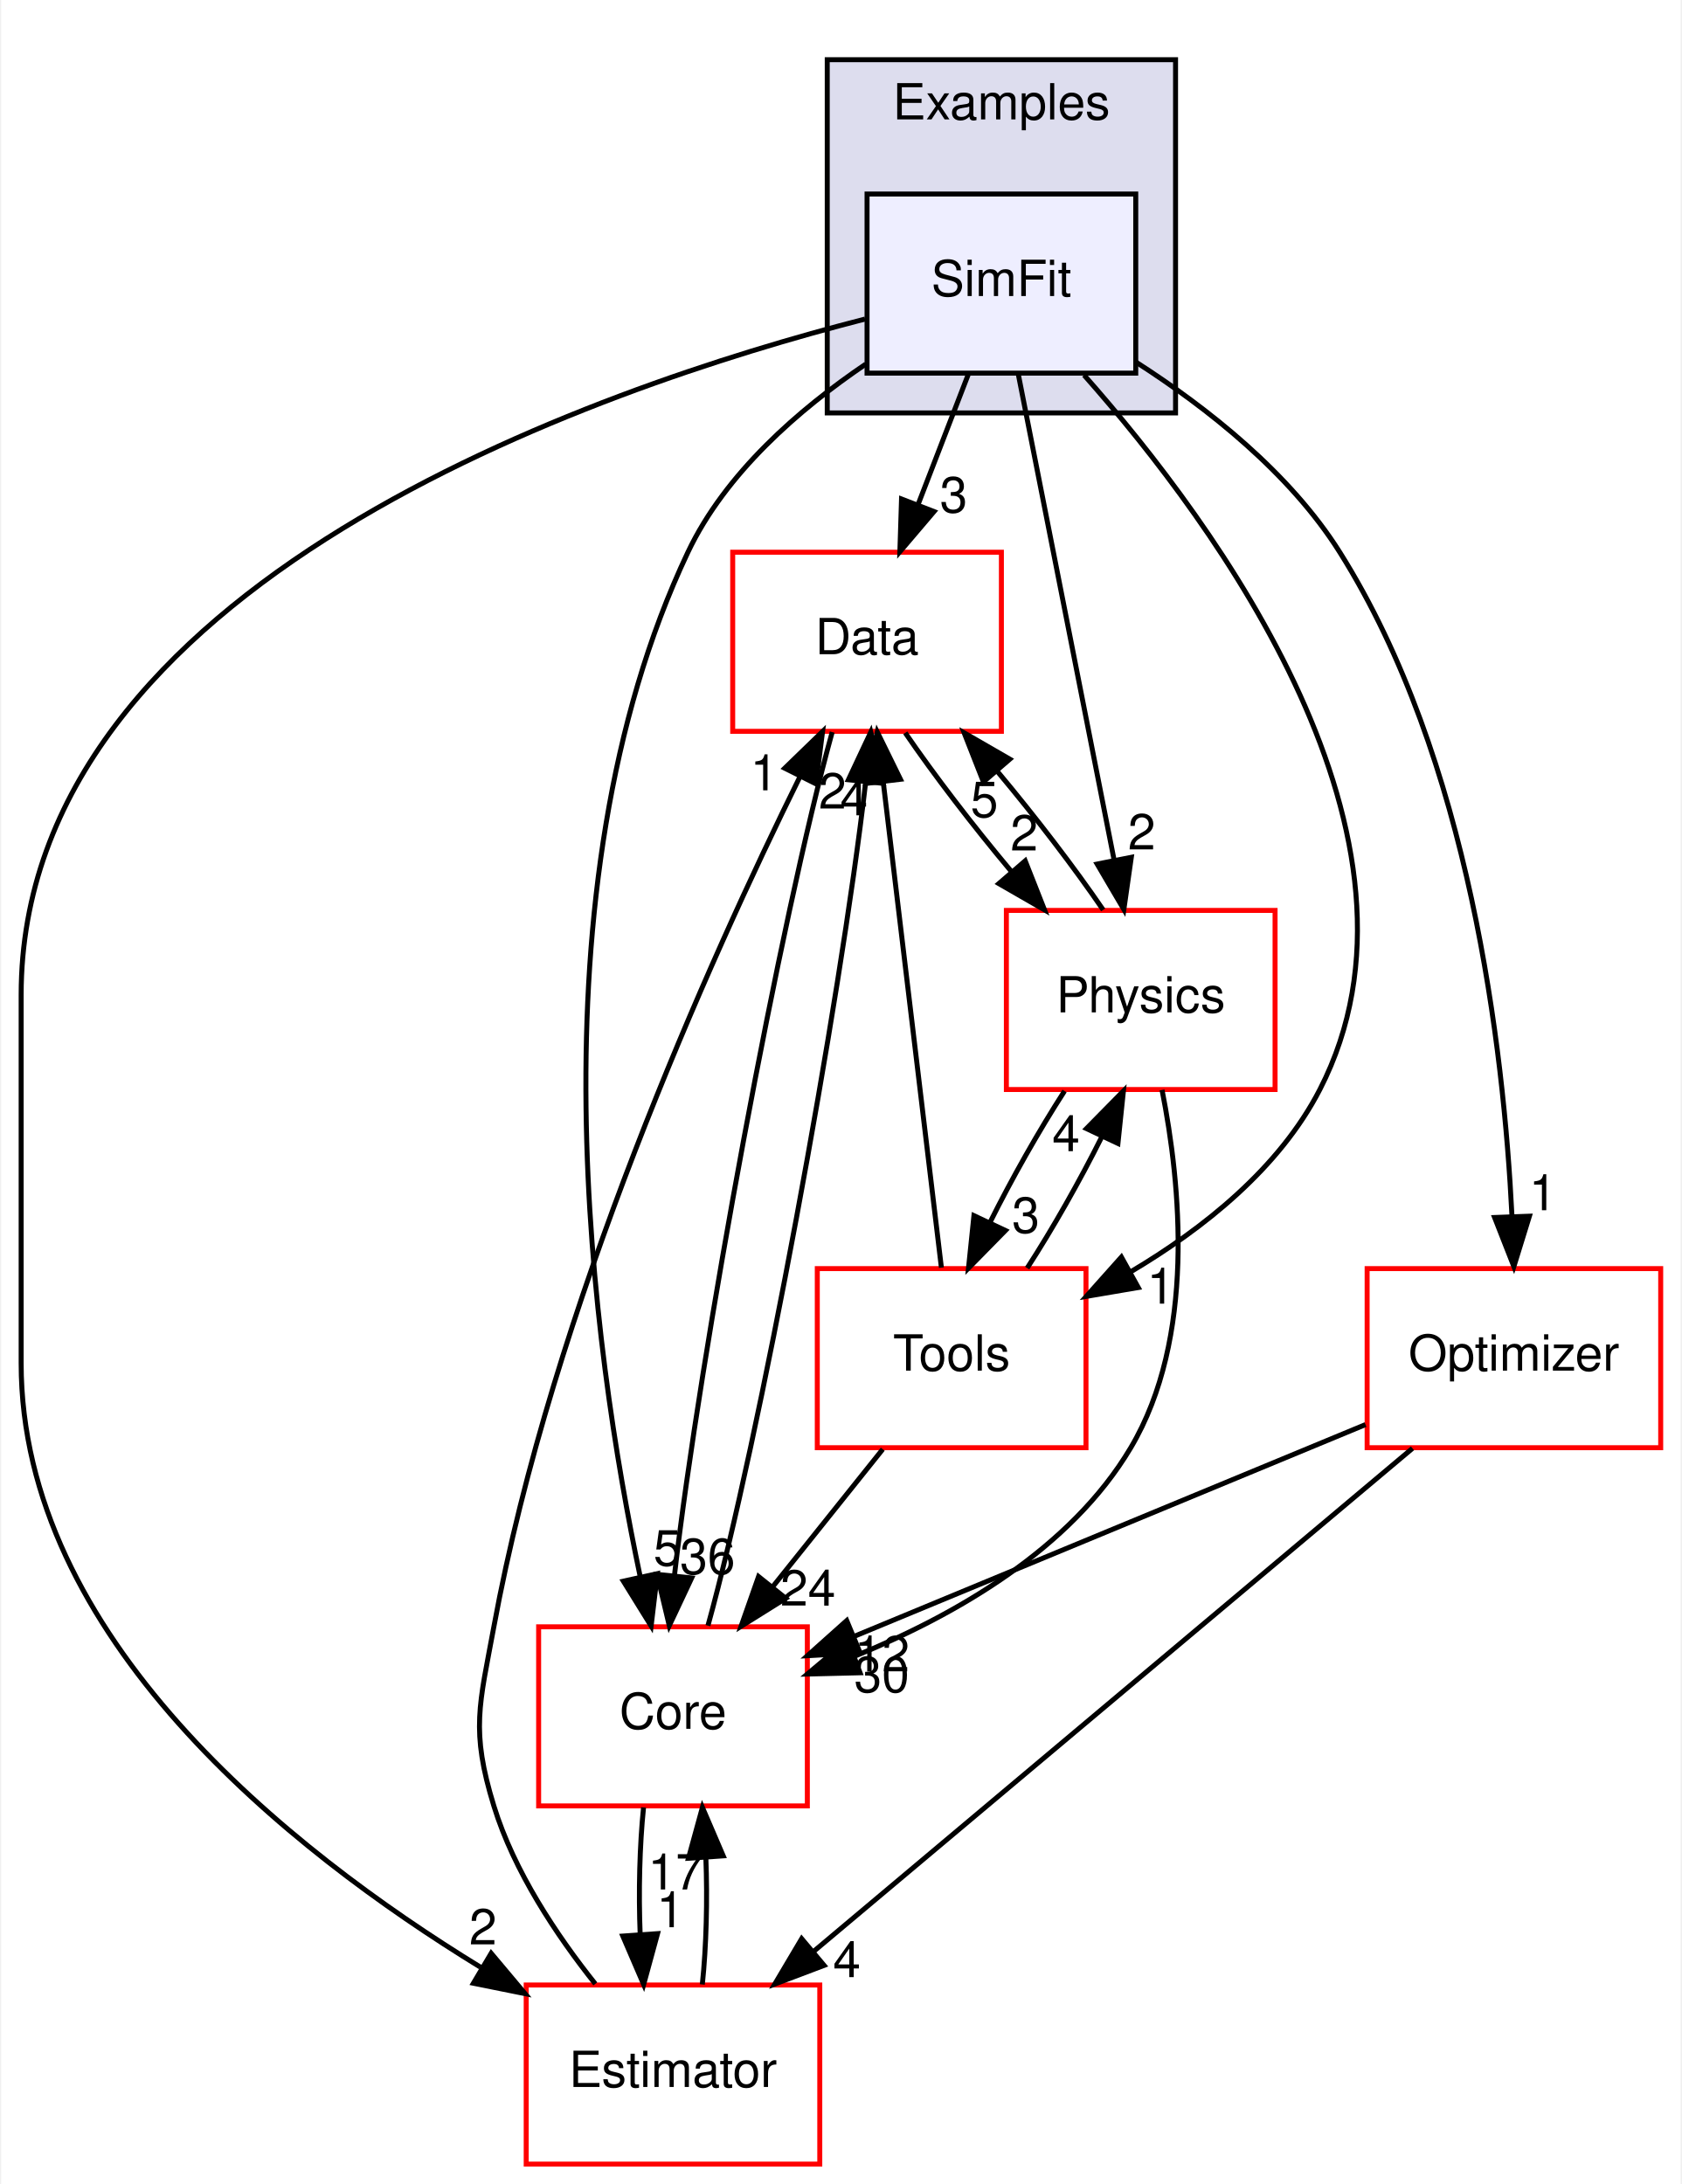
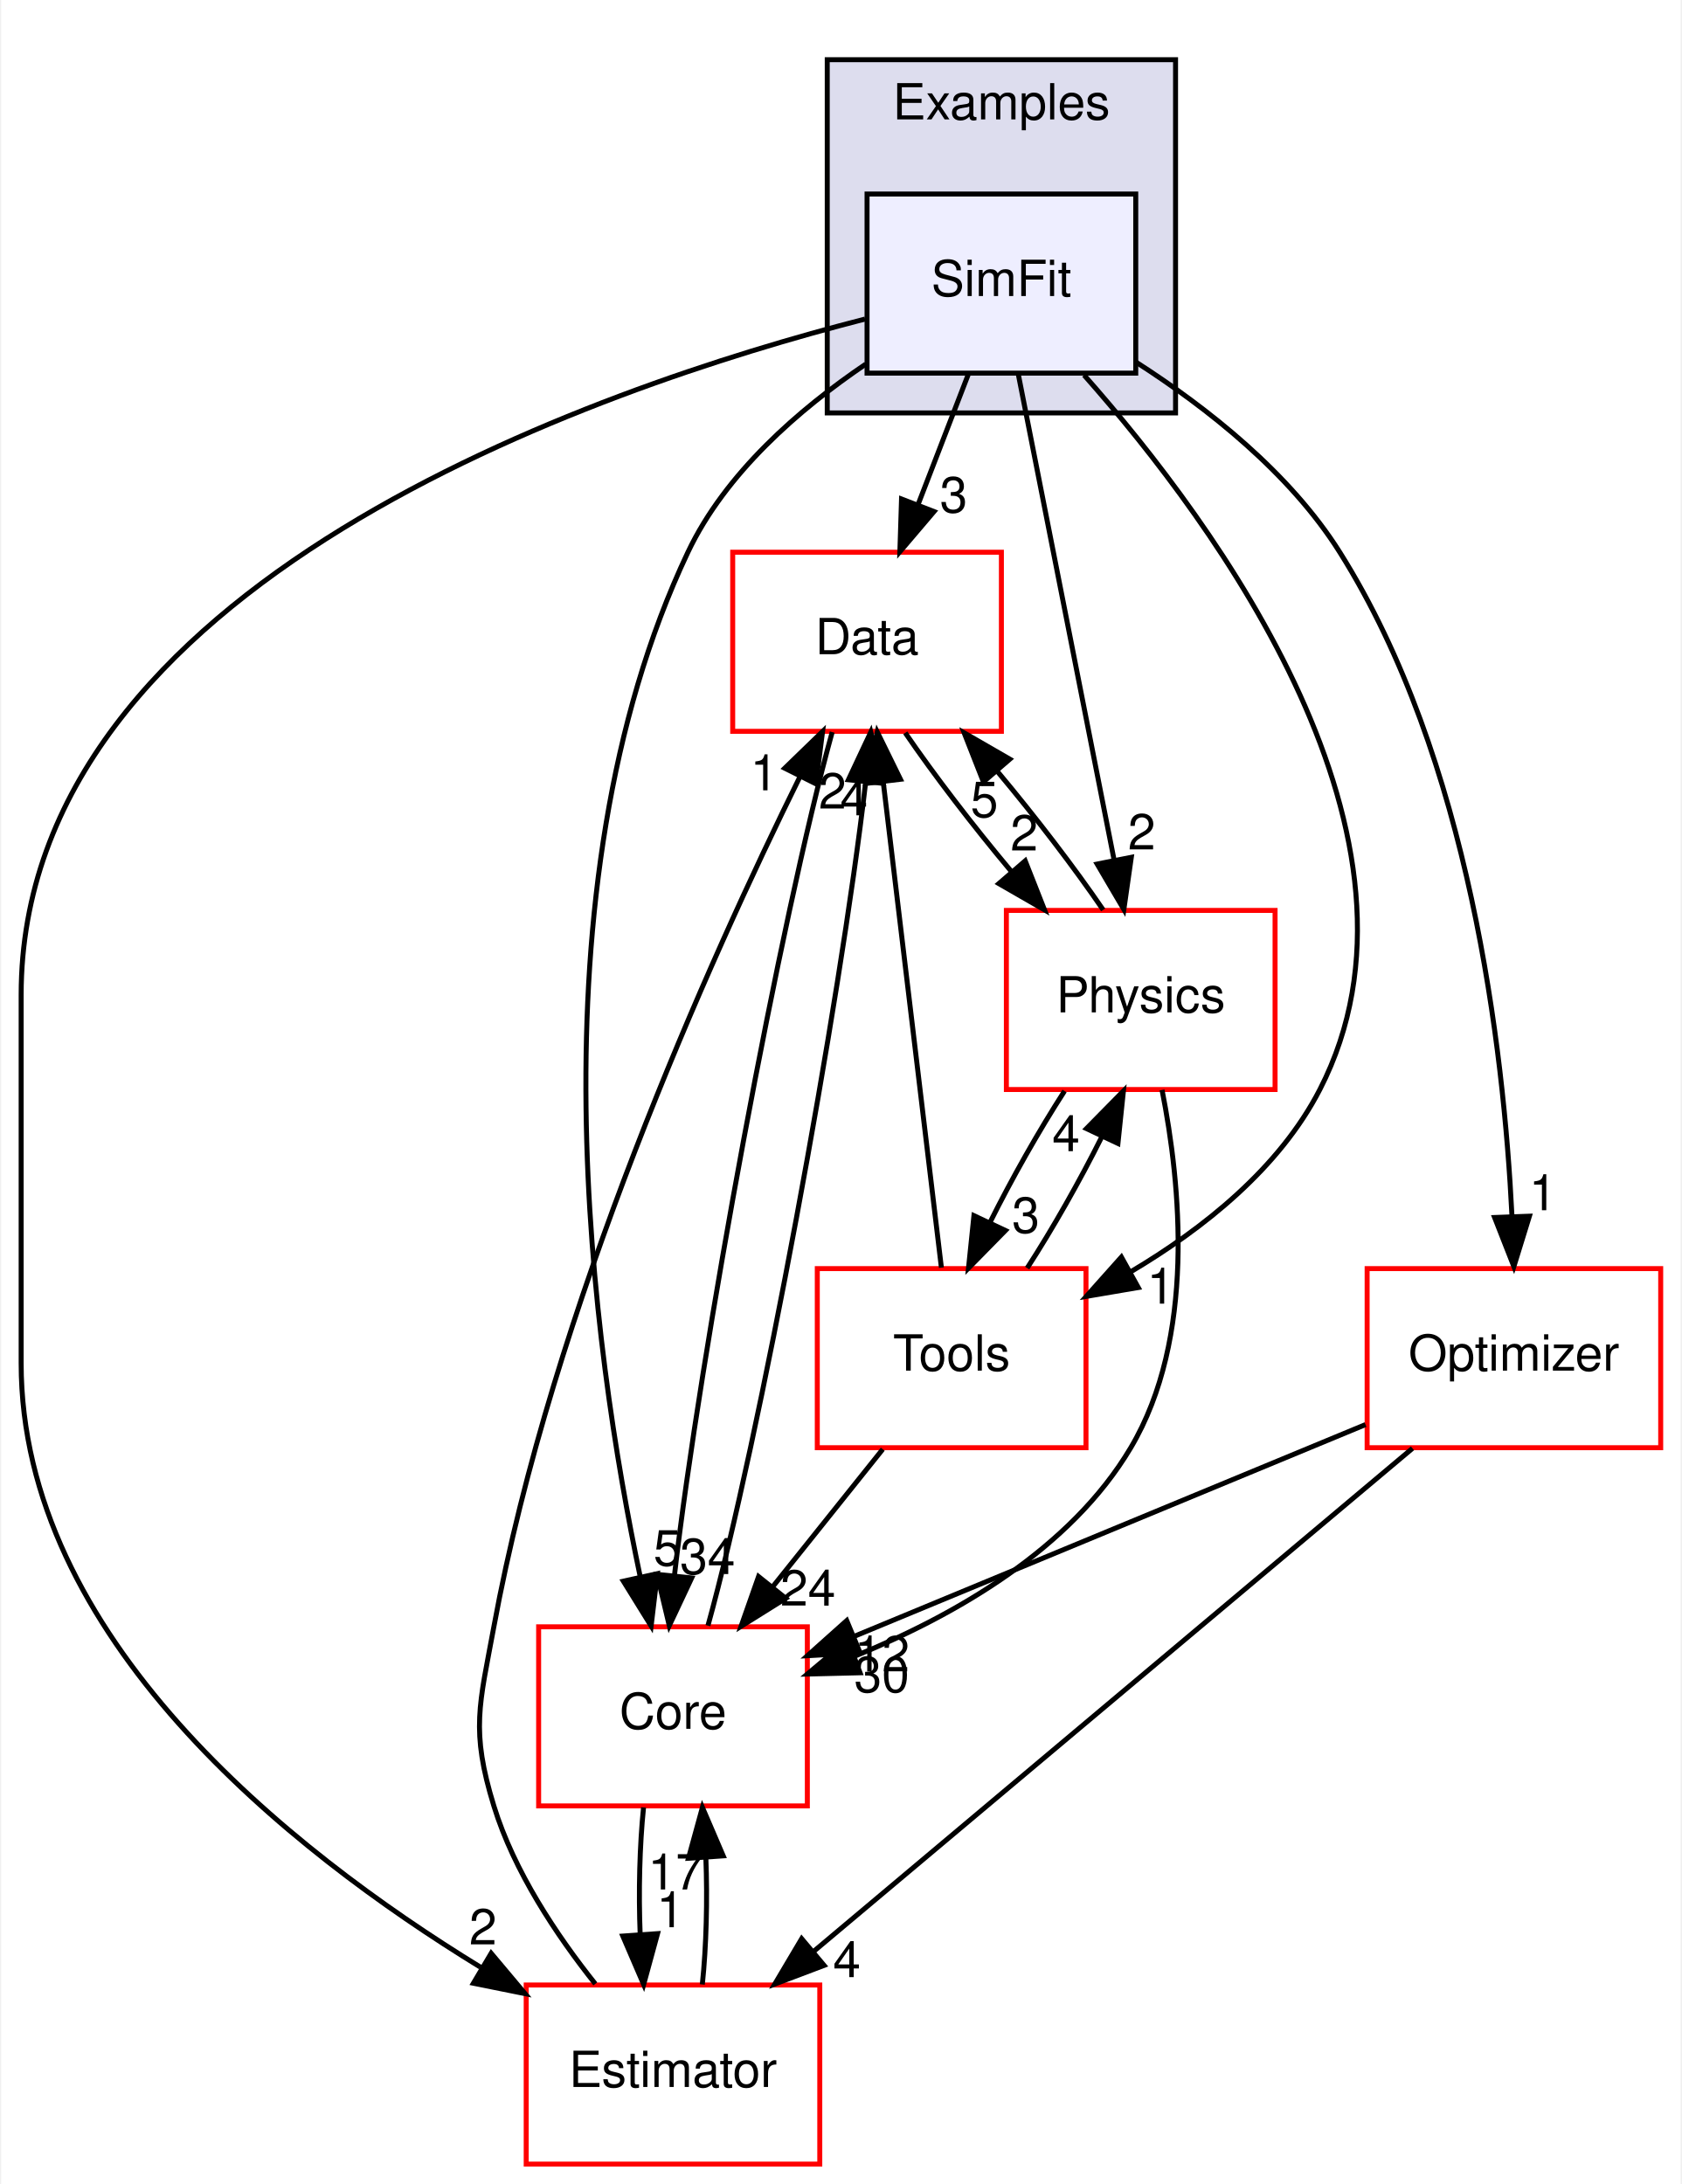
<svg xmlns="http://www.w3.org/2000/svg" xmlns:xlink="http://www.w3.org/1999/xlink" width="338pt" height="439pt" viewBox="0.00 0.00 337.50 439.00">
  <g id="graph0" class="graph" transform="scale(1 1) rotate(0) translate(4 435)">
    <polygon fill="white" stroke="none" points="-4,4 -4,-435 333.5,-435 333.5,4 -4,4" />
    <g id="clust1" class="cluster">
      <g id="a_clust1">
        <a xlink:href="dir_03680f297d755c096b0a1ead13ee12b7.html" target="_top" xlink:title="Examples">
          <polygon fill="#ddddee" stroke="black" points="162,-352 162,-423 232,-423 232,-352 162,-352" />
          <text text-anchor="middle" x="197" y="-411" font-family="Helvetica,sans-Serif" font-size="10.00">Examples</text>
        </a>
      </g>
    </g>
    <g id="node1" class="node">
      <g id="a_node1">
        <a xlink:href="dir_f027470ebaaffe758102519531280f91.html" target="_top" xlink:title="SimFit">
          <polygon fill="#eeeeff" stroke="black" points="224,-396 170,-396 170,-360 224,-360 224,-396" />
          <text text-anchor="middle" x="197" y="-375.5" font-family="Helvetica,sans-Serif" font-size="10.00">SimFit</text>
        </a>
      </g>
    </g>
    <g id="node2" class="node">
      <g id="a_node2">
        <a xlink:href="dir_e3d743d0ec9b4013b28b5d69101bc7fb.html" target="_top" xlink:title="Data">
          <polygon fill="white" stroke="red" points="197,-324 143,-324 143,-288 197,-288 197,-324" />
          <text text-anchor="middle" x="170" y="-303.5" font-family="Helvetica,sans-Serif" font-size="10.00">Data</text>
        </a>
      </g>
    </g>
    <g id="edge1" class="edge">
      <path fill="none" stroke="black" d="M190.326,-359.697C187.285,-351.813 183.617,-342.304 180.239,-333.546" />
      <polygon fill="black" stroke="black" points="183.462,-332.175 176.597,-324.104 176.931,-334.694 183.462,-332.175" />
      <g id="a_edge1-headlabel">
        <a xlink:href="dir_000011_000002.html" target="_top" xlink:title="3">
          <text text-anchor="middle" x="187.404" y="-332.007" font-family="Helvetica,sans-Serif" font-size="10.00">3</text>
        </a>
      </g>
    </g>
    <g id="node3" class="node">
      <g id="a_node3">
        <a xlink:href="dir_fd3a82303f5206df56505f8b5712131f.html" target="_top" xlink:title="Physics">
          <polygon fill="white" stroke="red" points="252,-252 198,-252 198,-216 252,-216 252,-252" />
          <text text-anchor="middle" x="225" y="-231.5" font-family="Helvetica,sans-Serif" font-size="10.00">Physics</text>
        </a>
      </g>
    </g>
    <g id="edge2" class="edge">
      <path fill="none" stroke="black" d="M200.377,-359.871C205.171,-335.564 213.993,-290.819 219.673,-262.013" />
      <polygon fill="black" stroke="black" points="223.11,-262.677 221.611,-252.189 216.242,-261.323 223.11,-262.677" />
      <g id="a_edge2-headlabel">
        <a xlink:href="dir_000011_000015.html" target="_top" xlink:title="2">
          <text text-anchor="middle" x="225.2" y="-264.253" font-family="Helvetica,sans-Serif" font-size="10.00">2</text>
        </a>
      </g>
    </g>
    <g id="node4" class="node">
      <g id="a_node4">
        <a xlink:href="dir_c6310732a22f63c0c2fc5595561e68f1.html" target="_top" xlink:title="Core">
          <polygon fill="white" stroke="red" points="158,-108 104,-108 104,-72 158,-72 158,-108" />
          <text text-anchor="middle" x="131" y="-87.5" font-family="Helvetica,sans-Serif" font-size="10.00">Core</text>
        </a>
      </g>
    </g>
    <g id="edge3" class="edge">
      <path fill="none" stroke="black" d="M169.746,-361.815C156.36,-352.746 141.522,-339.89 134,-324 101.71,-255.791 114.886,-163.267 124.412,-118.084" />
      <polygon fill="black" stroke="black" points="127.863,-118.686 126.608,-108.166 121.029,-117.173 127.863,-118.686" />
      <g id="a_edge3-headlabel">
        <a xlink:href="dir_000011_000000.html" target="_top" xlink:title="5">
          <text text-anchor="middle" x="129.859" y="-120.31" font-family="Helvetica,sans-Serif" font-size="10.00">5</text>
        </a>
      </g>
    </g>
    <g id="node5" class="node">
      <g id="a_node5">
        <a xlink:href="dir_82ba6d9578c5e1685169ac2984cb18ca.html" target="_top" xlink:title="Estimator">
          <polygon fill="white" stroke="red" points="160.5,-36 101.5,-36 101.5,-0 160.5,-0 160.5,-36" />
          <text text-anchor="middle" x="131" y="-15.5" font-family="Helvetica,sans-Serif" font-size="10.00">Estimator</text>
        </a>
      </g>
    </g>
    <g id="edge4" class="edge">
      <path fill="none" stroke="black" d="M169.608,-370.873C115.478,-356.973 0,-317.634 0,-235 0,-235 0,-235 0,-161 0,-106.038 53.673,-63.258 92.308,-39.583" />
      <polygon fill="black" stroke="black" points="94.461,-42.375 101.274,-34.261 90.888,-36.355 94.461,-42.375" />
      <g id="a_edge4-headlabel">
        <a xlink:href="dir_000011_000006.html" target="_top" xlink:title="2">
          <text text-anchor="middle" x="92.819" y="-44.151" font-family="Helvetica,sans-Serif" font-size="10.00">2</text>
        </a>
      </g>
    </g>
    <g id="node6" class="node">
      <g id="a_node6">
        <a xlink:href="dir_7e461070e7b716e896e0d97cd6a82321.html" target="_top" xlink:title="Tools">
          <polygon fill="white" stroke="red" points="214,-180 160,-180 160,-144 214,-144 214,-180" />
          <text text-anchor="middle" x="187" y="-159.5" font-family="Helvetica,sans-Serif" font-size="10.00">Tools</text>
        </a>
      </g>
    </g>
    <g id="edge5" class="edge">
      <path fill="none" stroke="black" d="M213.618,-359.602C240.214,-329.549 286.843,-266.297 261,-216 252.866,-200.17 237.567,-188.01 222.981,-179.356" />
      <polygon fill="black" stroke="black" points="224.506,-176.199 214.061,-174.418 221.115,-182.324 224.506,-176.199" />
      <g id="a_edge5-headlabel">
        <a xlink:href="dir_000011_000020.html" target="_top" xlink:title="1">
          <text text-anchor="middle" x="229.025" y="-172.956" font-family="Helvetica,sans-Serif" font-size="10.00">1</text>
        </a>
      </g>
    </g>
    <g id="node7" class="node">
      <g id="a_node7">
        <a xlink:href="dir_0851d46a9235ae1eb6aa2c6ee3d9e41b.html" target="_top" xlink:title="Optimizer">
          <polygon fill="white" stroke="red" points="329.5,-180 270.5,-180 270.5,-144 329.5,-144 329.5,-180" />
          <text text-anchor="middle" x="300" y="-159.5" font-family="Helvetica,sans-Serif" font-size="10.00">Optimizer</text>
        </a>
      </g>
    </g>
    <g id="edge6" class="edge">
      <path fill="none" stroke="black" d="M224.029,-362.23C238.33,-353.053 254.96,-339.965 265,-324 291.108,-282.487 297.944,-224.367 299.612,-190.503" />
      <polygon fill="black" stroke="black" points="303.113,-190.536 299.99,-180.412 296.118,-190.274 303.113,-190.536" />
      <g id="a_edge6-headlabel">
        <a xlink:href="dir_000011_000012.html" target="_top" xlink:title="1">
          <text text-anchor="middle" x="305.816" y="-191.734" font-family="Helvetica,sans-Serif" font-size="10.00">1</text>
        </a>
      </g>
    </g>
    <g id="edge7" class="edge">
      <path fill="none" stroke="black" d="M177.68,-287.697C183.408,-279.305 191.257,-269.07 198.974,-259.861" />
      <polygon fill="black" stroke="black" points="201.784,-261.962 205.666,-252.104 196.484,-257.39 201.784,-261.962" />
      <g id="a_edge7-headlabel">
        <a xlink:href="dir_000002_000015.html" target="_top" xlink:title="2">
          <text text-anchor="middle" x="201.586" y="-264.039" font-family="Helvetica,sans-Serif" font-size="10.00">2</text>
        </a>
      </g>
    </g>
    <g id="edge8" class="edge">
      <path fill="none" stroke="black" d="M162.997,-287.849C152.715,-250.832 136.47,-163.181 131.299,-118.386" />
      <polygon fill="black" stroke="black" points="134.759,-117.822 130.255,-108.232 127.796,-118.538 134.759,-117.822" />
      <g id="a_edge8-headlabel">
-         <a xlink:href="dir_000002_000000.html" target="_top" xlink:title="36">
-           <text text-anchor="middle" x="137.951" y="-118.608" font-family="Helvetica,sans-Serif" font-size="10.00">36</text>
+         <a xlink:href="dir_000002_000000.html" target="_top" xlink:title="34">
+           <text text-anchor="middle" x="137.951" y="-118.608" font-family="Helvetica,sans-Serif" font-size="10.00">34</text>
        </a>
      </g>
    </g>
    <g id="edge9" class="edge">
      <path fill="none" stroke="black" d="M217.456,-252.104C211.762,-260.467 203.928,-270.694 196.209,-279.92" />
      <polygon fill="black" stroke="black" points="193.385,-277.835 189.511,-287.697 198.689,-282.403 193.385,-277.835" />
      <g id="a_edge9-headlabel">
        <a xlink:href="dir_000015_000002.html" target="_top" xlink:title="5">
          <text text-anchor="middle" x="193.579" y="-270.759" font-family="Helvetica,sans-Serif" font-size="10.00">5</text>
        </a>
      </g>
    </g>
    <g id="edge10" class="edge">
      <path fill="none" stroke="black" d="M229.285,-215.916C233.043,-196.938 236.087,-166.067 223,-144 210.879,-123.563 187.638,-110.269 167.549,-102.107" />
      <polygon fill="black" stroke="black" points="168.595,-98.76 158.003,-98.503 166.123,-105.309 168.595,-98.76" />
      <g id="a_edge10-headlabel">
        <a xlink:href="dir_000015_000000.html" target="_top" xlink:title="30">
          <text text-anchor="middle" x="172.96" y="-94.874" font-family="Helvetica,sans-Serif" font-size="10.00">30</text>
        </a>
      </g>
    </g>
    <g id="edge11" class="edge">
      <path fill="none" stroke="black" d="M209.691,-215.697C204.543,-207.728 199.102,-198.1 194.698,-189.264" />
      <polygon fill="black" stroke="black" points="197.813,-187.664 190.39,-180.104 191.479,-190.643 197.813,-187.664" />
      <g id="a_edge11-headlabel">
        <a xlink:href="dir_000015_000020.html" target="_top" xlink:title="3">
          <text text-anchor="middle" x="201.912" y="-187.208" font-family="Helvetica,sans-Serif" font-size="10.00">3</text>
        </a>
      </g>
    </g>
    <g id="edge12" class="edge">
      <path fill="none" stroke="black" d="M138.026,-108.232C148.317,-145.324 164.558,-232.981 169.713,-277.712" />
      <polygon fill="black" stroke="black" points="166.25,-278.258 170.752,-287.849 173.214,-277.544 166.25,-278.258" />
      <g id="a_edge12-headlabel">
        <a xlink:href="dir_000000_000002.html" target="_top" xlink:title="2">
          <text text-anchor="middle" x="163.059" y="-272.472" font-family="Helvetica,sans-Serif" font-size="10.00">2</text>
        </a>
      </g>
    </g>
    <g id="edge13" class="edge">
      <path fill="none" stroke="black" d="M125.084,-71.697C124.289,-63.983 124.062,-54.712 124.405,-46.112" />
      <polygon fill="black" stroke="black" points="127.898,-46.324 125.105,-36.104 120.915,-45.836 127.898,-46.324" />
      <g id="a_edge13-headlabel">
        <a xlink:href="dir_000000_000006.html" target="_top" xlink:title="1">
          <text text-anchor="middle" x="130.48" y="-47.608" font-family="Helvetica,sans-Serif" font-size="10.00">1</text>
        </a>
      </g>
    </g>
    <g id="edge14" class="edge">
      <path fill="none" stroke="black" d="M115.39,-36.226C107.627,-45.969 99.054,-58.816 95,-72 90.297,-87.293 92.106,-92.264 95,-108 106.758,-171.932 138.307,-241.988 156.522,-278.89" />
      <polygon fill="black" stroke="black" points="153.456,-280.585 161.062,-287.961 159.716,-277.452 153.456,-280.585" />
      <g id="a_edge14-headlabel">
        <a xlink:href="dir_000006_000002.html" target="_top" xlink:title="1">
          <text text-anchor="middle" x="149.309" y="-276.141" font-family="Helvetica,sans-Serif" font-size="10.00">1</text>
        </a>
      </g>
    </g>
    <g id="edge15" class="edge">
      <path fill="none" stroke="black" d="M136.895,-36.104C137.701,-43.791 137.937,-53.054 137.604,-61.665" />
      <polygon fill="black" stroke="black" points="134.109,-61.48 136.916,-71.697 141.092,-61.96 134.109,-61.48" />
      <g id="a_edge15-headlabel">
        <a xlink:href="dir_000006_000000.html" target="_top" xlink:title="17">
          <text text-anchor="middle" x="131.522" y="-55.2" font-family="Helvetica,sans-Serif" font-size="10.00">17</text>
        </a>
      </g>
    </g>
    <g id="edge16" class="edge">
      <path fill="none" stroke="black" d="M184.942,-180.189C182.041,-204.424 176.718,-248.888 173.271,-277.679" />
      <polygon fill="black" stroke="black" points="169.764,-277.526 172.051,-287.871 176.715,-278.358 169.764,-277.526" />
      <g id="a_edge16-headlabel">
        <a xlink:href="dir_000020_000002.html" target="_top" xlink:title="4">
          <text text-anchor="middle" x="167.372" y="-271.12" font-family="Helvetica,sans-Serif" font-size="10.00">4</text>
        </a>
      </g>
    </g>
    <g id="edge17" class="edge">
      <path fill="none" stroke="black" d="M202.18,-180.104C207.323,-188.045 212.771,-197.666 217.191,-206.515" />
      <polygon fill="black" stroke="black" points="214.091,-208.145 221.522,-215.697 220.422,-205.159 214.091,-208.145" />
      <g id="a_edge17-headlabel">
        <a xlink:href="dir_000020_000015.html" target="_top" xlink:title="4">
          <text text-anchor="middle" x="209.989" y="-203.606" font-family="Helvetica,sans-Serif" font-size="10.00">4</text>
        </a>
      </g>
    </g>
    <g id="edge18" class="edge">
      <path fill="none" stroke="black" d="M173.157,-143.697C166.511,-135.389 158.422,-125.277 151.113,-116.141" />
      <polygon fill="black" stroke="black" points="153.664,-113.727 144.683,-108.104 148.197,-118.099 153.664,-113.727" />
      <g id="a_edge18-headlabel">
        <a xlink:href="dir_000020_000000.html" target="_top" xlink:title="24">
          <text text-anchor="middle" x="158.126" y="-112.26" font-family="Helvetica,sans-Serif" font-size="10.00">24</text>
        </a>
      </g>
    </g>
    <g id="edge19" class="edge">
      <path fill="none" stroke="black" d="M270.175,-148.647C241.531,-136.782 198.197,-118.833 167.504,-106.12" />
      <polygon fill="black" stroke="black" points="168.596,-102.784 158.017,-102.191 165.917,-109.251 168.596,-102.784" />
      <g id="a_edge19-headlabel">
        <a xlink:href="dir_000012_000000.html" target="_top" xlink:title="12">
          <text text-anchor="middle" x="173.003" y="-99.036" font-family="Helvetica,sans-Serif" font-size="10.00">12</text>
        </a>
      </g>
    </g>
    <g id="edge20" class="edge">
      <path fill="none" stroke="black" d="M279.615,-143.871C249.543,-118.604 193.19,-71.254 159.181,-42.679" />
      <polygon fill="black" stroke="black" points="161.365,-39.943 151.458,-36.189 156.862,-45.302 161.365,-39.943" />
      <g id="a_edge20-headlabel">
        <a xlink:href="dir_000012_000006.html" target="_top" xlink:title="4">
          <text text-anchor="middle" x="165.944" y="-37.581" font-family="Helvetica,sans-Serif" font-size="10.00">4</text>
        </a>
      </g>
    </g>
  </g>
</svg>
